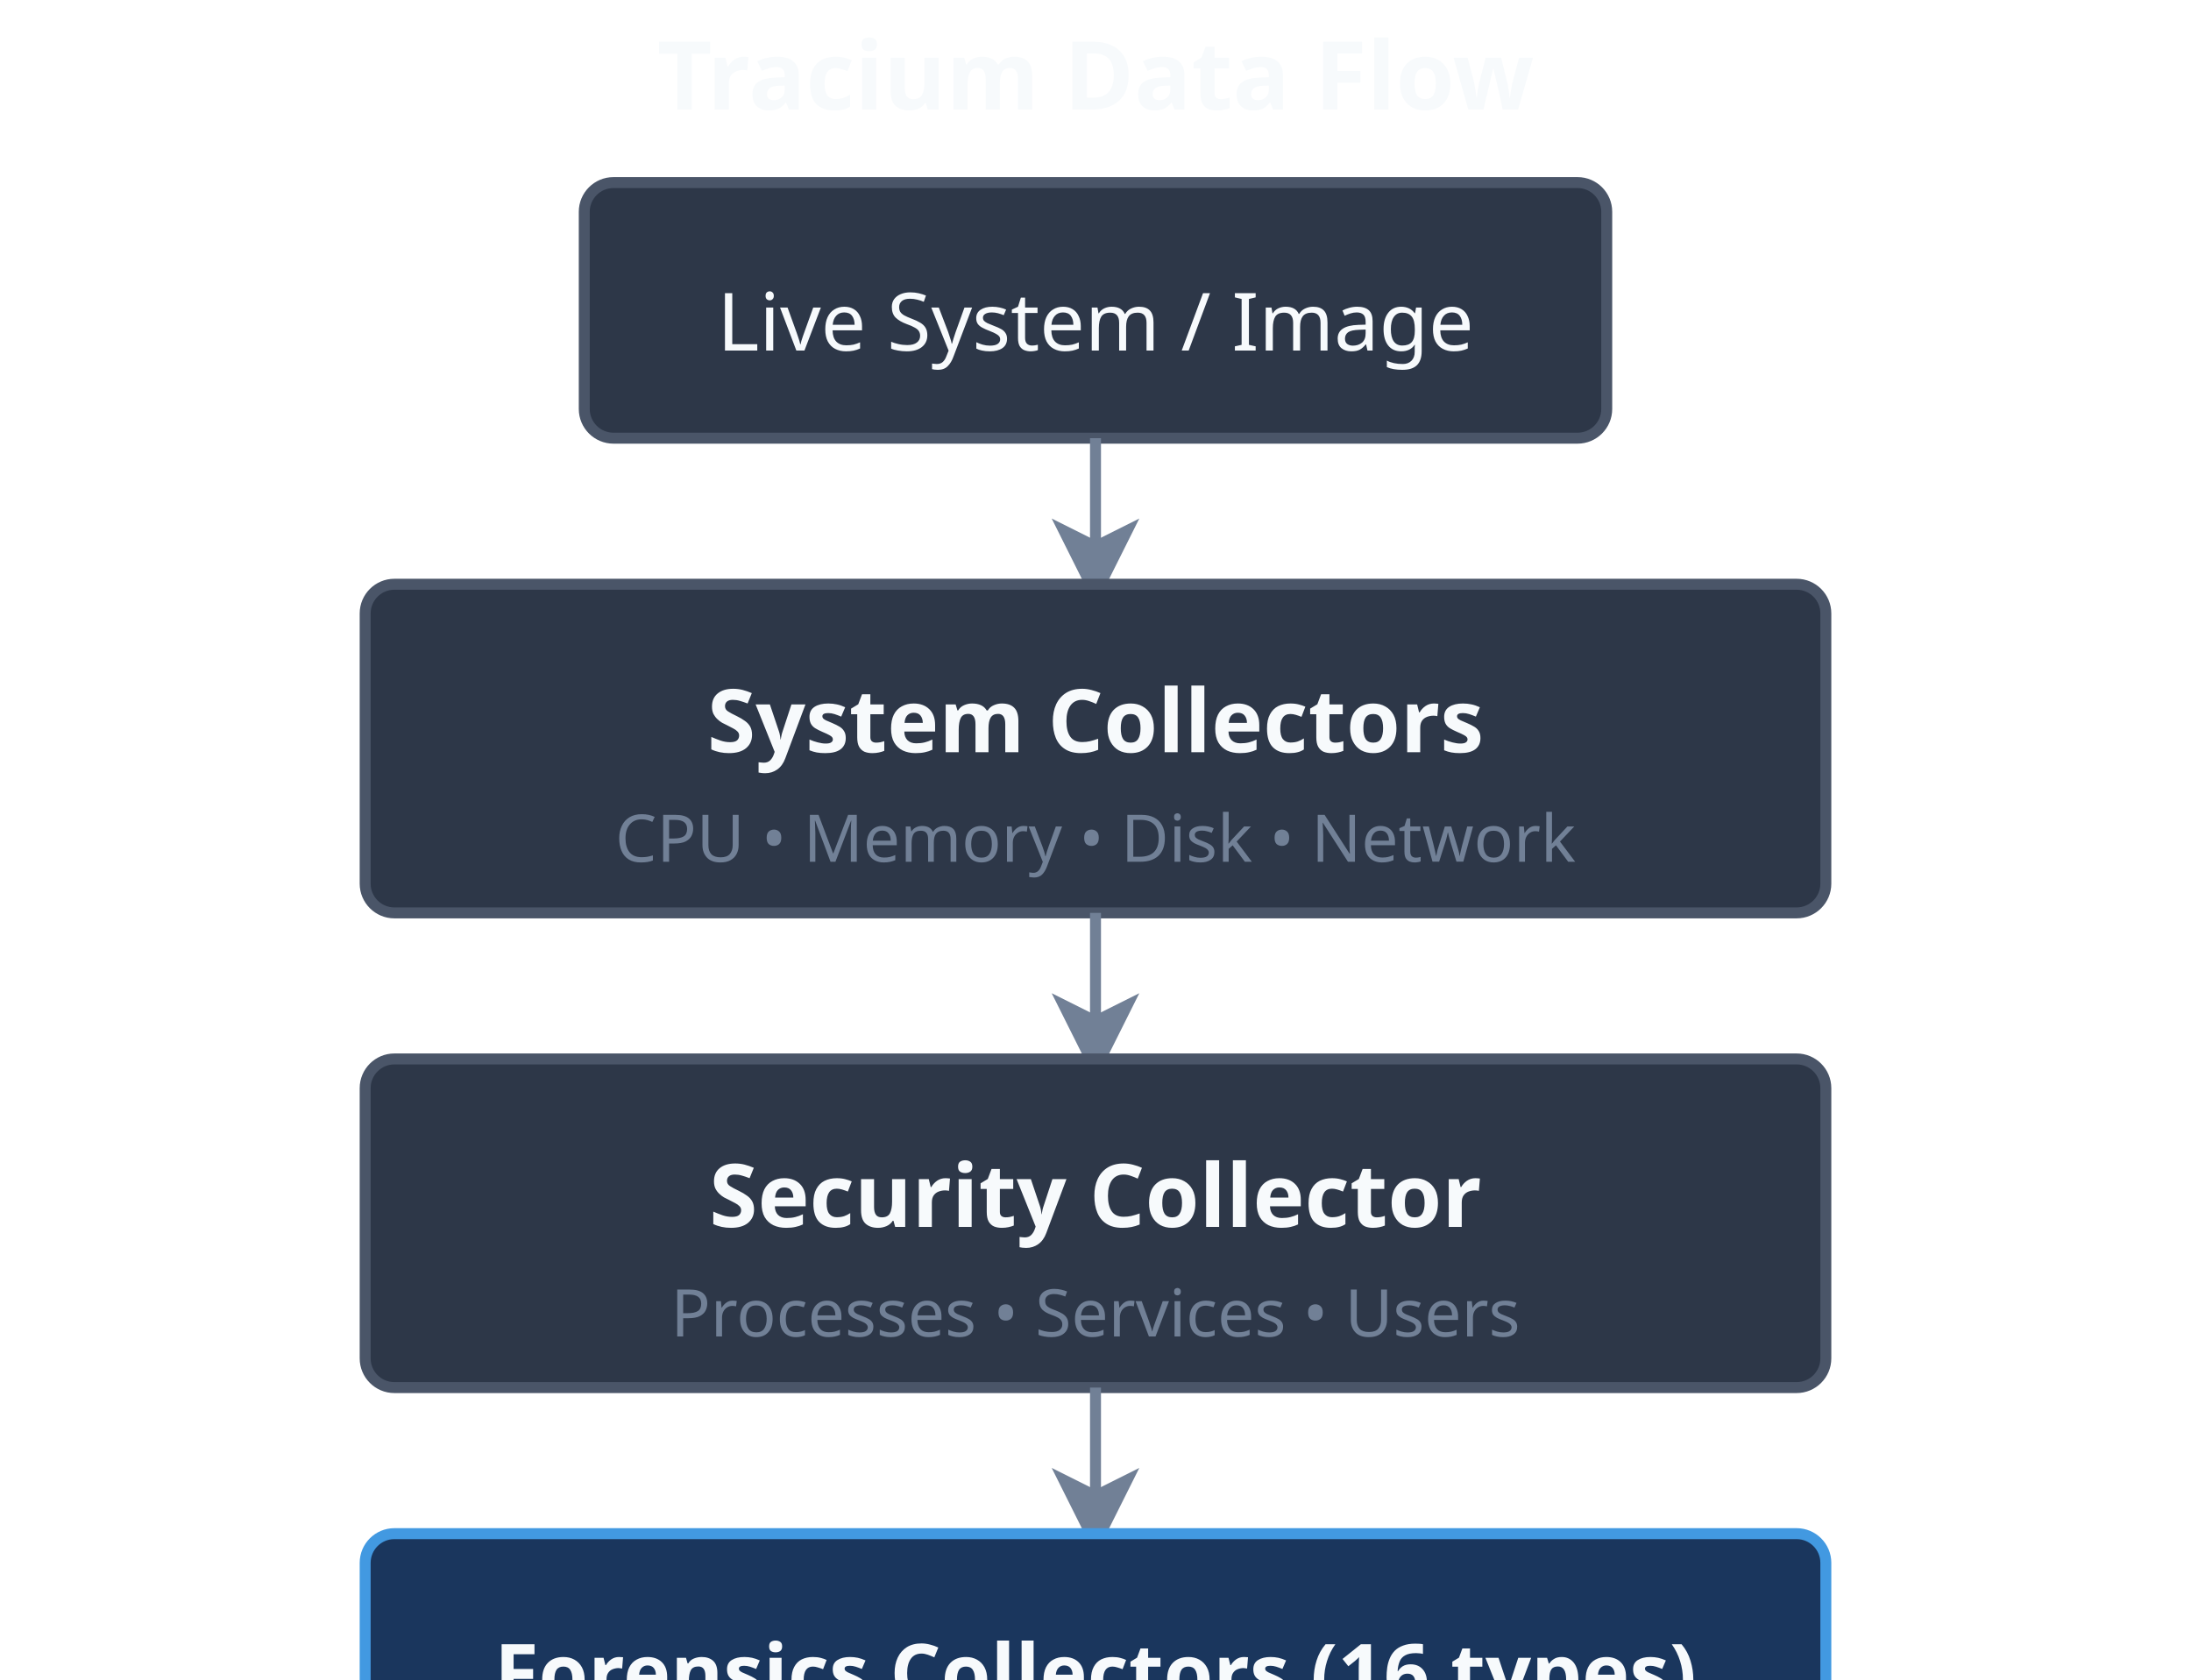
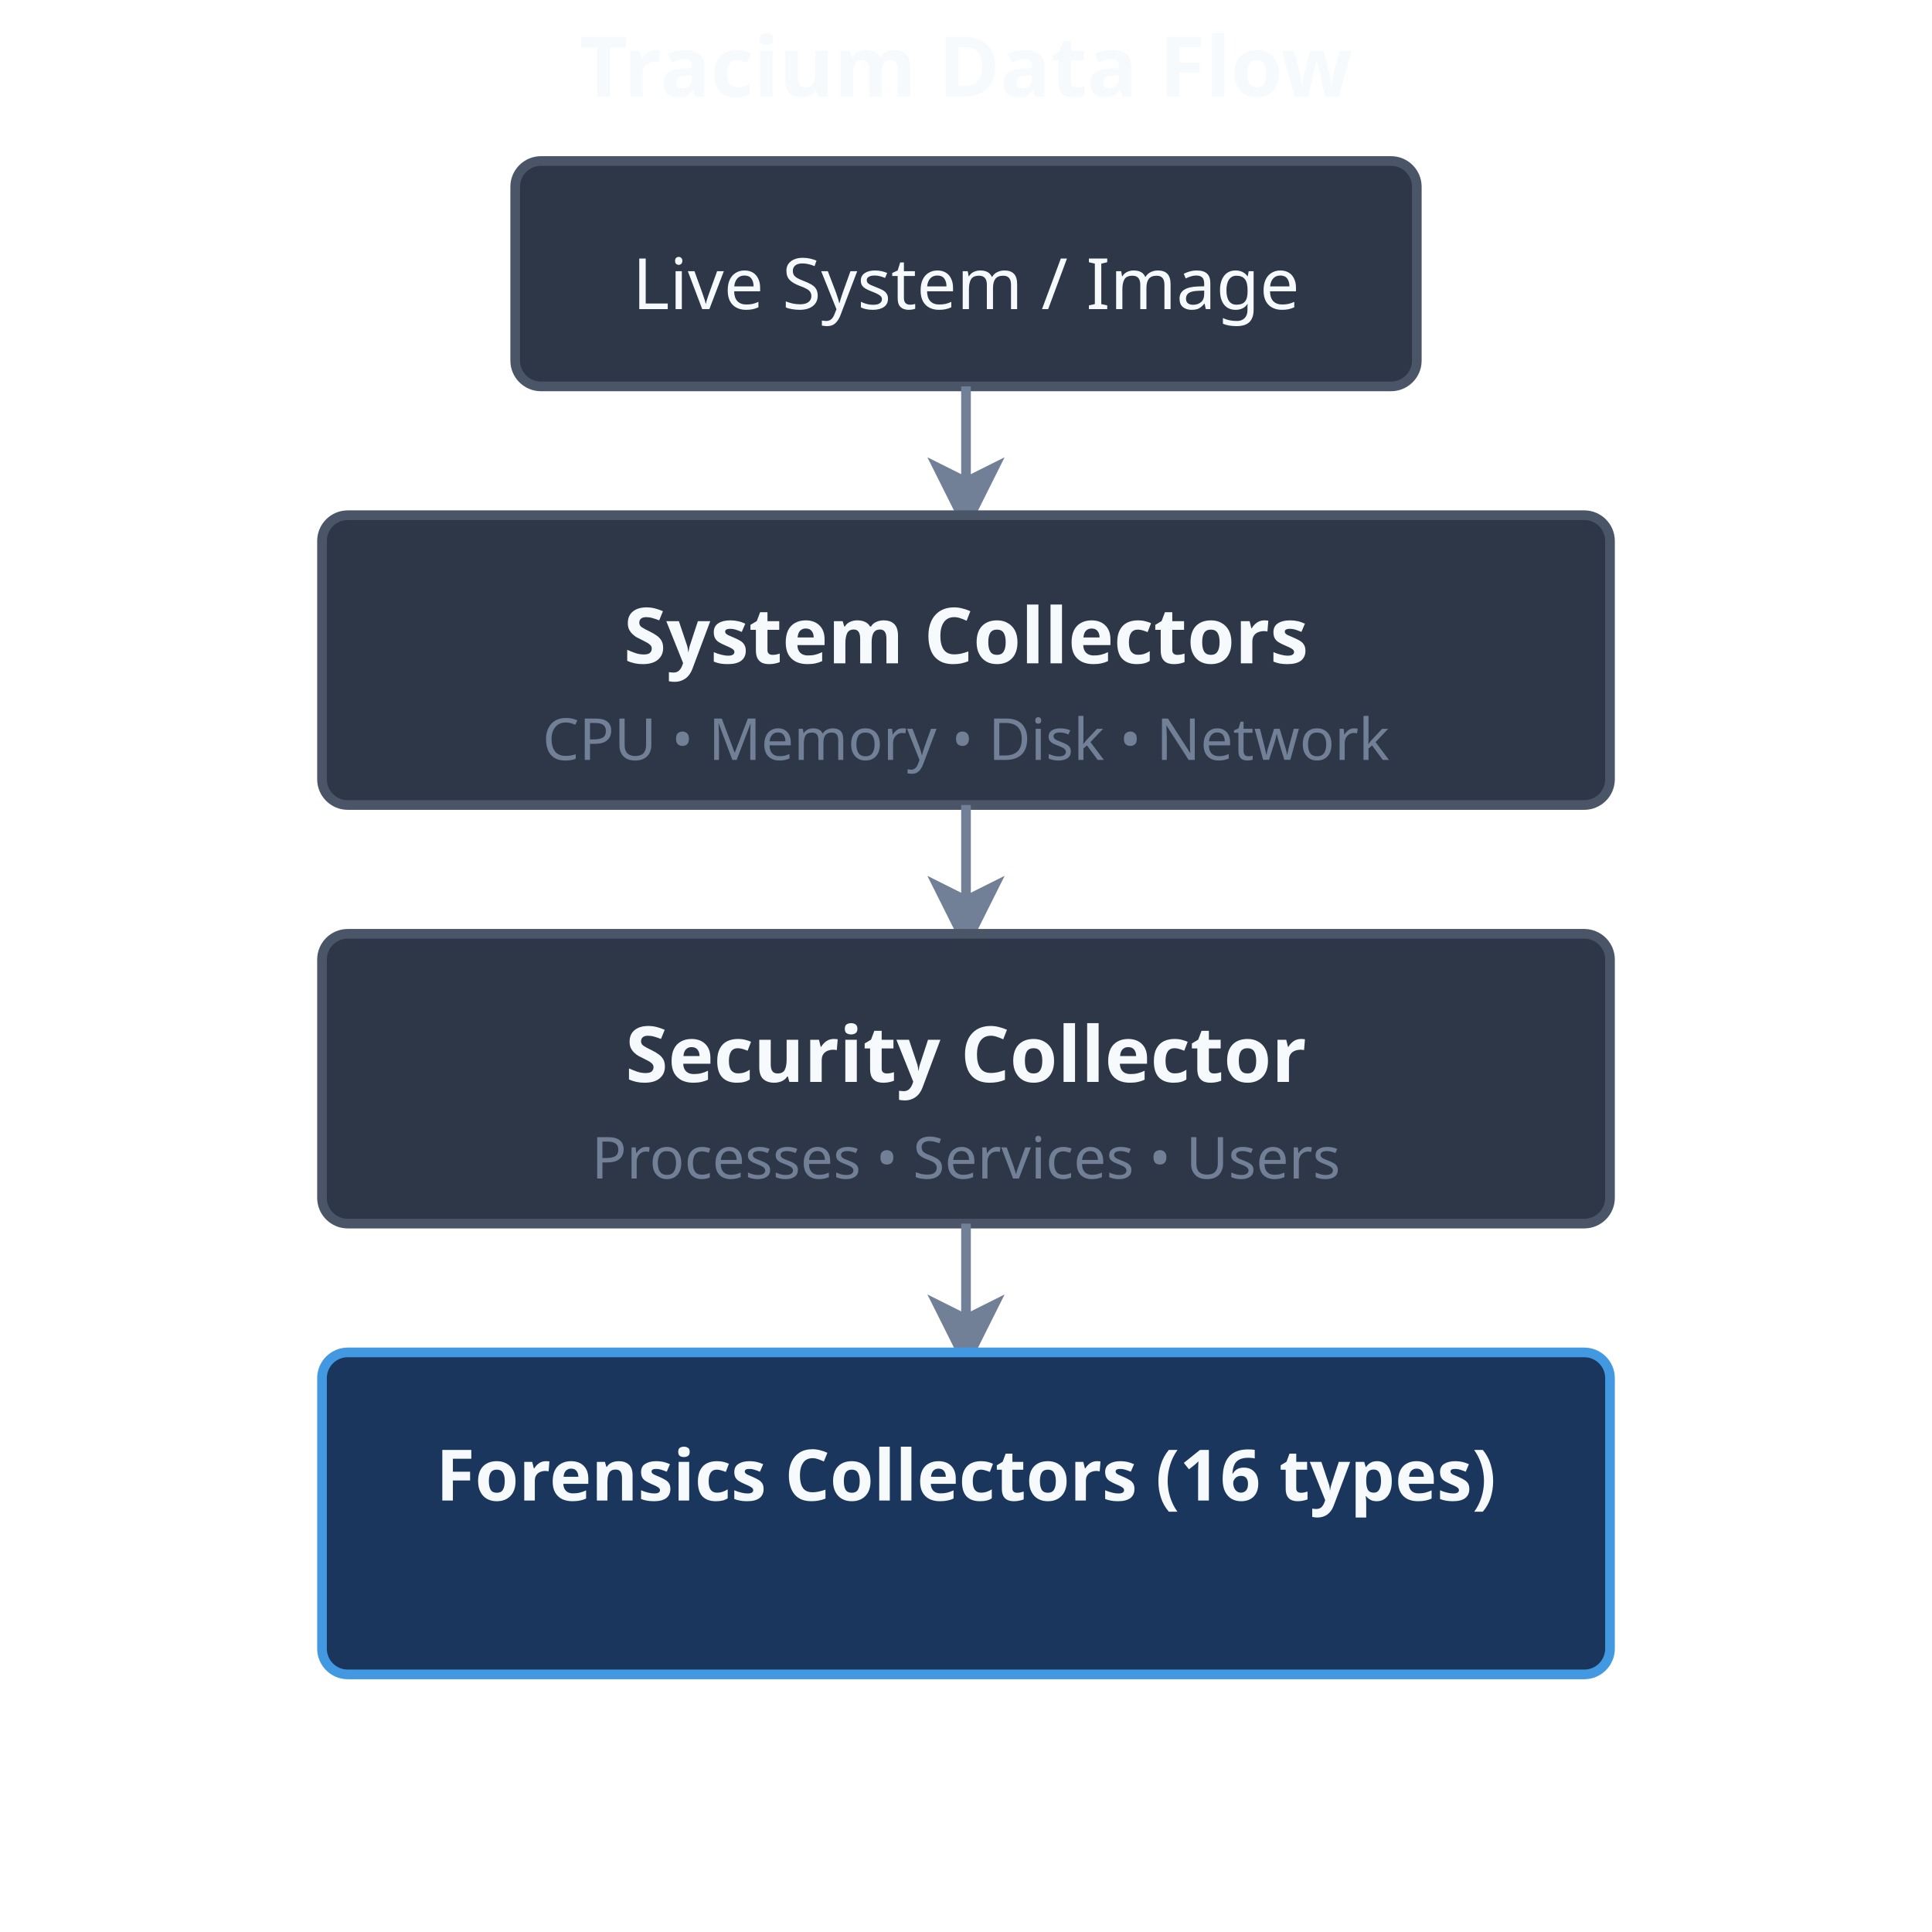
- <svg xmlns="http://www.w3.org/2000/svg" viewBox="0 0 300 230" width="300" height="230">
+ <svg xmlns="http://www.w3.org/2000/svg" viewBox="0 0 300 300" width="300" height="300">
  <text x="150" y="15" font-family="system-ui,sans-serif" font-size="13" font-weight="600" fill="#f7fafc" text-anchor="middle">Tracium Data Flow</text>
  <rect x="80" y="25" width="140" height="35" rx="4" fill="#2d3748" stroke="#4a5568" stroke-width="1.5" />
  <text x="150" y="48" font-family="system-ui,sans-serif" font-size="11" fill="#f7fafc" text-anchor="middle">Live System / Image</text>
  <line x1="150" y1="60" x2="150" y2="80" stroke="#718096" stroke-width="1.5" marker-end="url(#a1)" />
  <rect x="50" y="80" width="200" height="45" rx="4" fill="#2d3748" stroke="#4a5568" stroke-width="1.5" />
  <text x="150" y="103" font-family="system-ui,sans-serif" font-size="12" font-weight="600" fill="#f7fafc" text-anchor="middle">System Collectors</text>
  <text x="150" y="118" font-family="system-ui,sans-serif" font-size="9" fill="#718096" text-anchor="middle">CPU • Memory • Disk • Network</text>
  <line x1="150" y1="125" x2="150" y2="145" stroke="#718096" stroke-width="1.5" marker-end="url(#a1)" />
  <rect x="50" y="145" width="200" height="45" rx="4" fill="#2d3748" stroke="#4a5568" stroke-width="1.5" />
  <text x="150" y="168" font-family="system-ui,sans-serif" font-size="12" font-weight="600" fill="#f7fafc" text-anchor="middle">Security Collector</text>
  <text x="150" y="183" font-family="system-ui,sans-serif" font-size="9" fill="#718096" text-anchor="middle">Processes • Services • Users</text>
  <line x1="150" y1="190" x2="150" y2="210" stroke="#718096" stroke-width="1.5" marker-end="url(#a1)" />
  <rect x="50" y="210" width="200" height="50" rx="4" fill="#1a365d" stroke="#4299e1" stroke-width="1.5" />
  <text x="150" y="233" font-family="system-ui,sans-serif" font-size="11" font-weight="600" fill="#f7fafc" text-anchor="middle">Forensics Collectors (16 types)</text>
  <defs>
    <marker id="a1" markerWidth="8" markerHeight="8" refX="6" refY="4" orient="auto">
      <path d="M0,0 L8,4 L0,8 L2,4 Z" fill="#718096" />
    </marker>
  </defs>
</svg>
